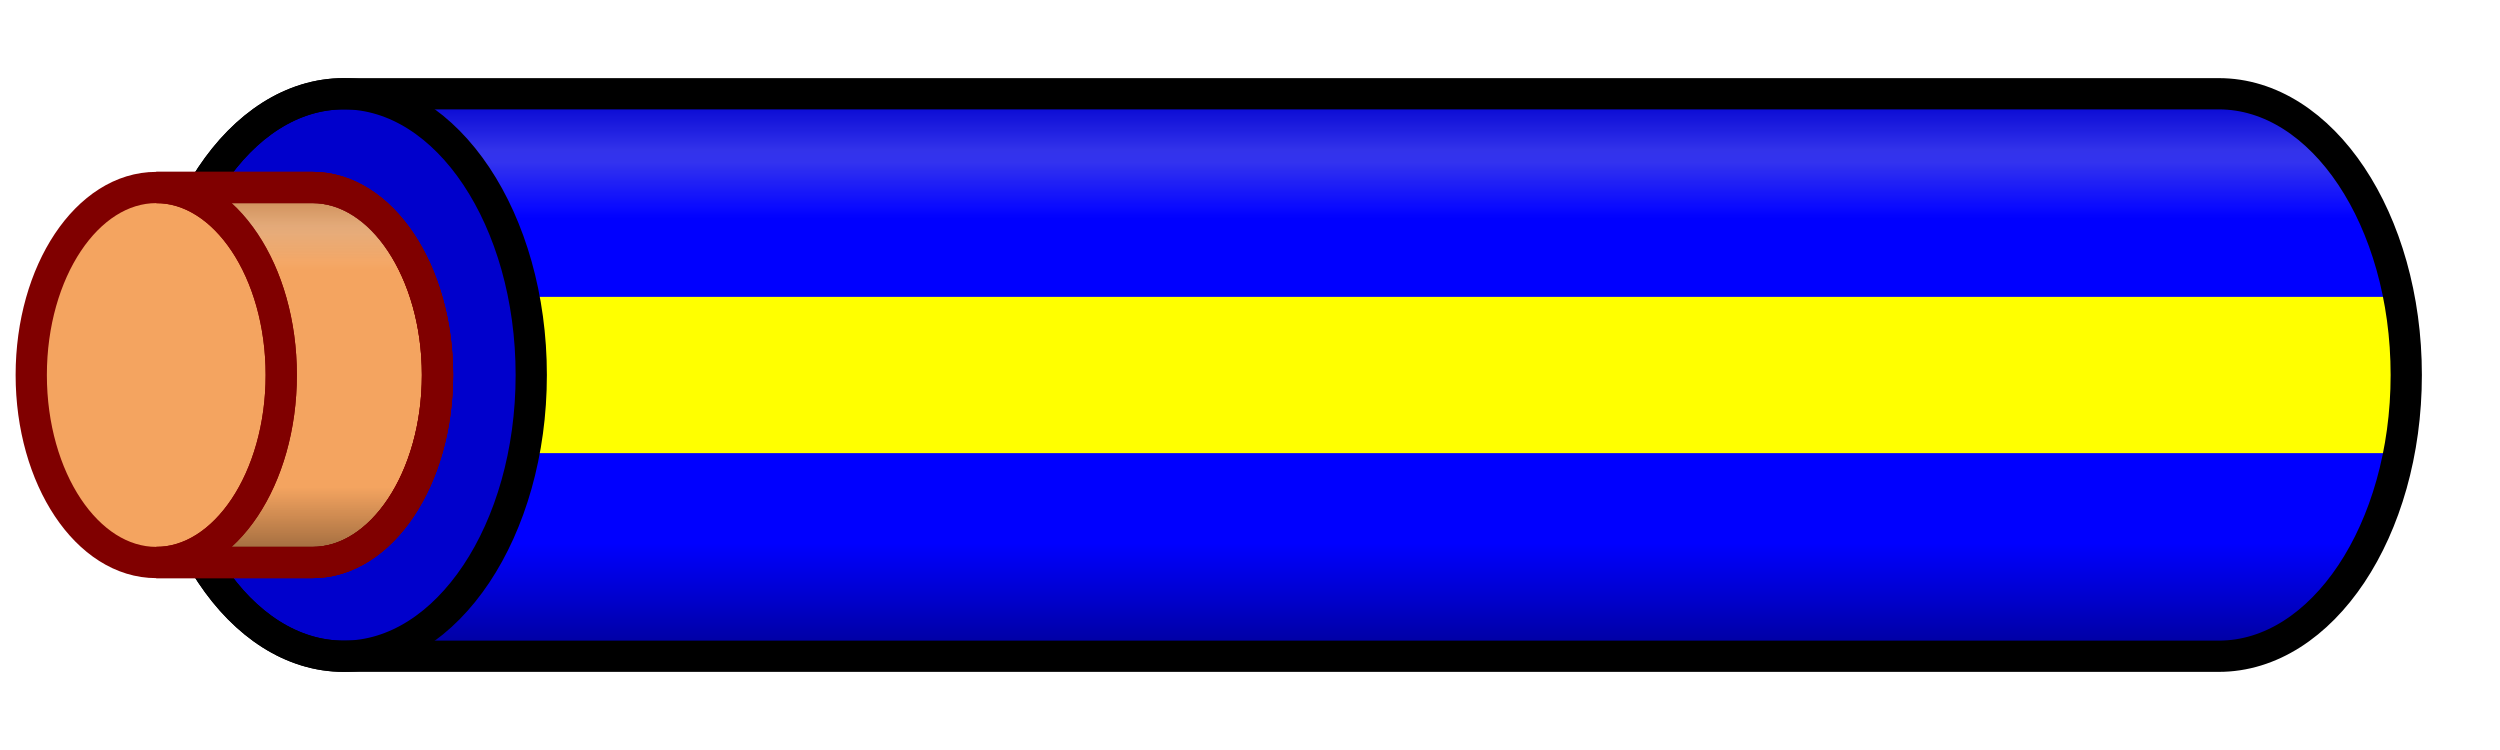
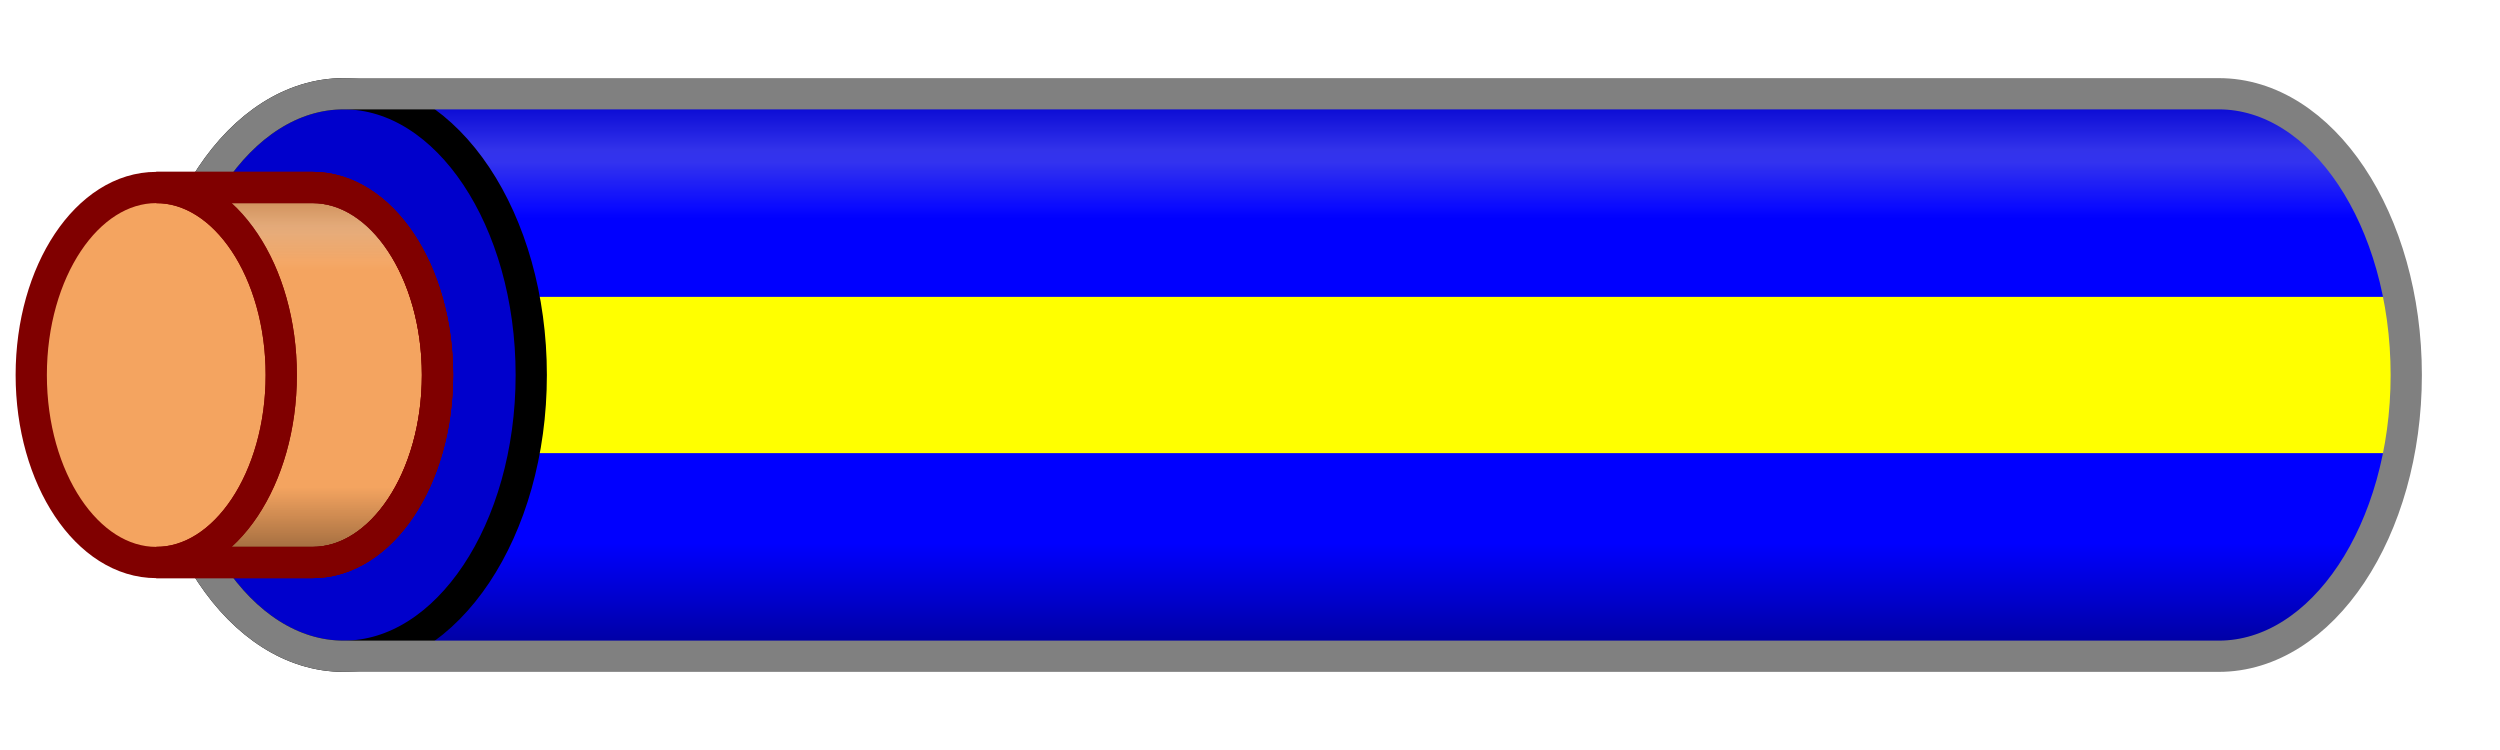
<svg xmlns="http://www.w3.org/2000/svg" version="1.1" viewBox="-11 -12 80 24" width="1000" height="300">
  <defs>
    <clipPath id="shape">
      <path d="M0,9 l 60,0 a 6,9,0 0,0 0,-18 l -60,0 a 6,9,0 0,1 0,18" />
    </clipPath>
    <linearGradient id="shine" x1="0" y1="0" x2="0" y2="1">
      <stop offset="0" stop-color="white" stop-opacity="0" />
      <stop offset=".1" stop-color="white" stop-opacity="0.2" />
      <stop offset=".12" stop-color="white" stop-opacity="0.2" />
      <stop offset=".22" stop-color="white" stop-opacity="0" />
      <stop offset="1" stop-color="black" stop-opacity="0" />
    </linearGradient>
    <linearGradient id="shadow" x1="0" y1="0" x2="0" y2="1">
      <stop offset="0" stop-color="black" stop-opacity=".2" />
      <stop offset=".2" stop-color="black" stop-opacity="0" />
      <stop offset=".8" stop-color="black" stop-opacity="0" />
      <stop offset="1" stop-color="black" stop-opacity=".4" />
    </linearGradient>
  </defs>
  <path d="M0,9 l 60,0 a 6,9,0 0,0 0,-18 l -60,0 a 6,9,0 0,0 0,18" fill="blue" />
  <line x1="0" y1="0" x2="70" y2="0" clip-path="url(#shape)" stroke-width="5" stroke="yellow" />
  <rect x="-5" y="-9" width="80" height="18" fill="url(#shadow)" clip-path="url(#shape)" />
  <rect x="-5" y="-9" width="80" height="18" fill="url(#shine)" clip-path="url(#shape)" />
  <ellipse rx="6" ry="9" fill-opacity=".2" cx="0" cy="0" stroke="black" stroke-width="1" />
-   <path d="M0,9 l 60,0 a 6,9,0 0,0 0,-18 l -60,0 a 6,9,0 0,0 0,18" stroke="black" stroke-width="1" fill="none" />
+   <path d="M0,9 l 60,0 a 6,9,0 0,0 0,-18 l -60,0 a 6,9,0 0,0 0,18" stroke="gray" stroke-width="1" fill="none" />
  <path d="M-6,6 l 5,0 a 4,6,0 0,0 0,-12 l -5,0 a 4,6,0 0,0 0,12" stroke="maroon" stroke-width="1" fill="sandybrown" />
  <path d="M-6,6 l 5,0 a 4,6,0 0,0 0,-12 l -5,0 a 4,6,0 0,1 0,12" fill="url(#shadow)" stroke="maroon" stroke-width="1" />
  <path d="M-6,6 l 5,0 a 4,6,0 0,0 0,-12 l -5,0 a 4,6,0 0,1 0,12" fill="url(#shine)" stroke="maroon" stroke-width="1" />
</svg>
